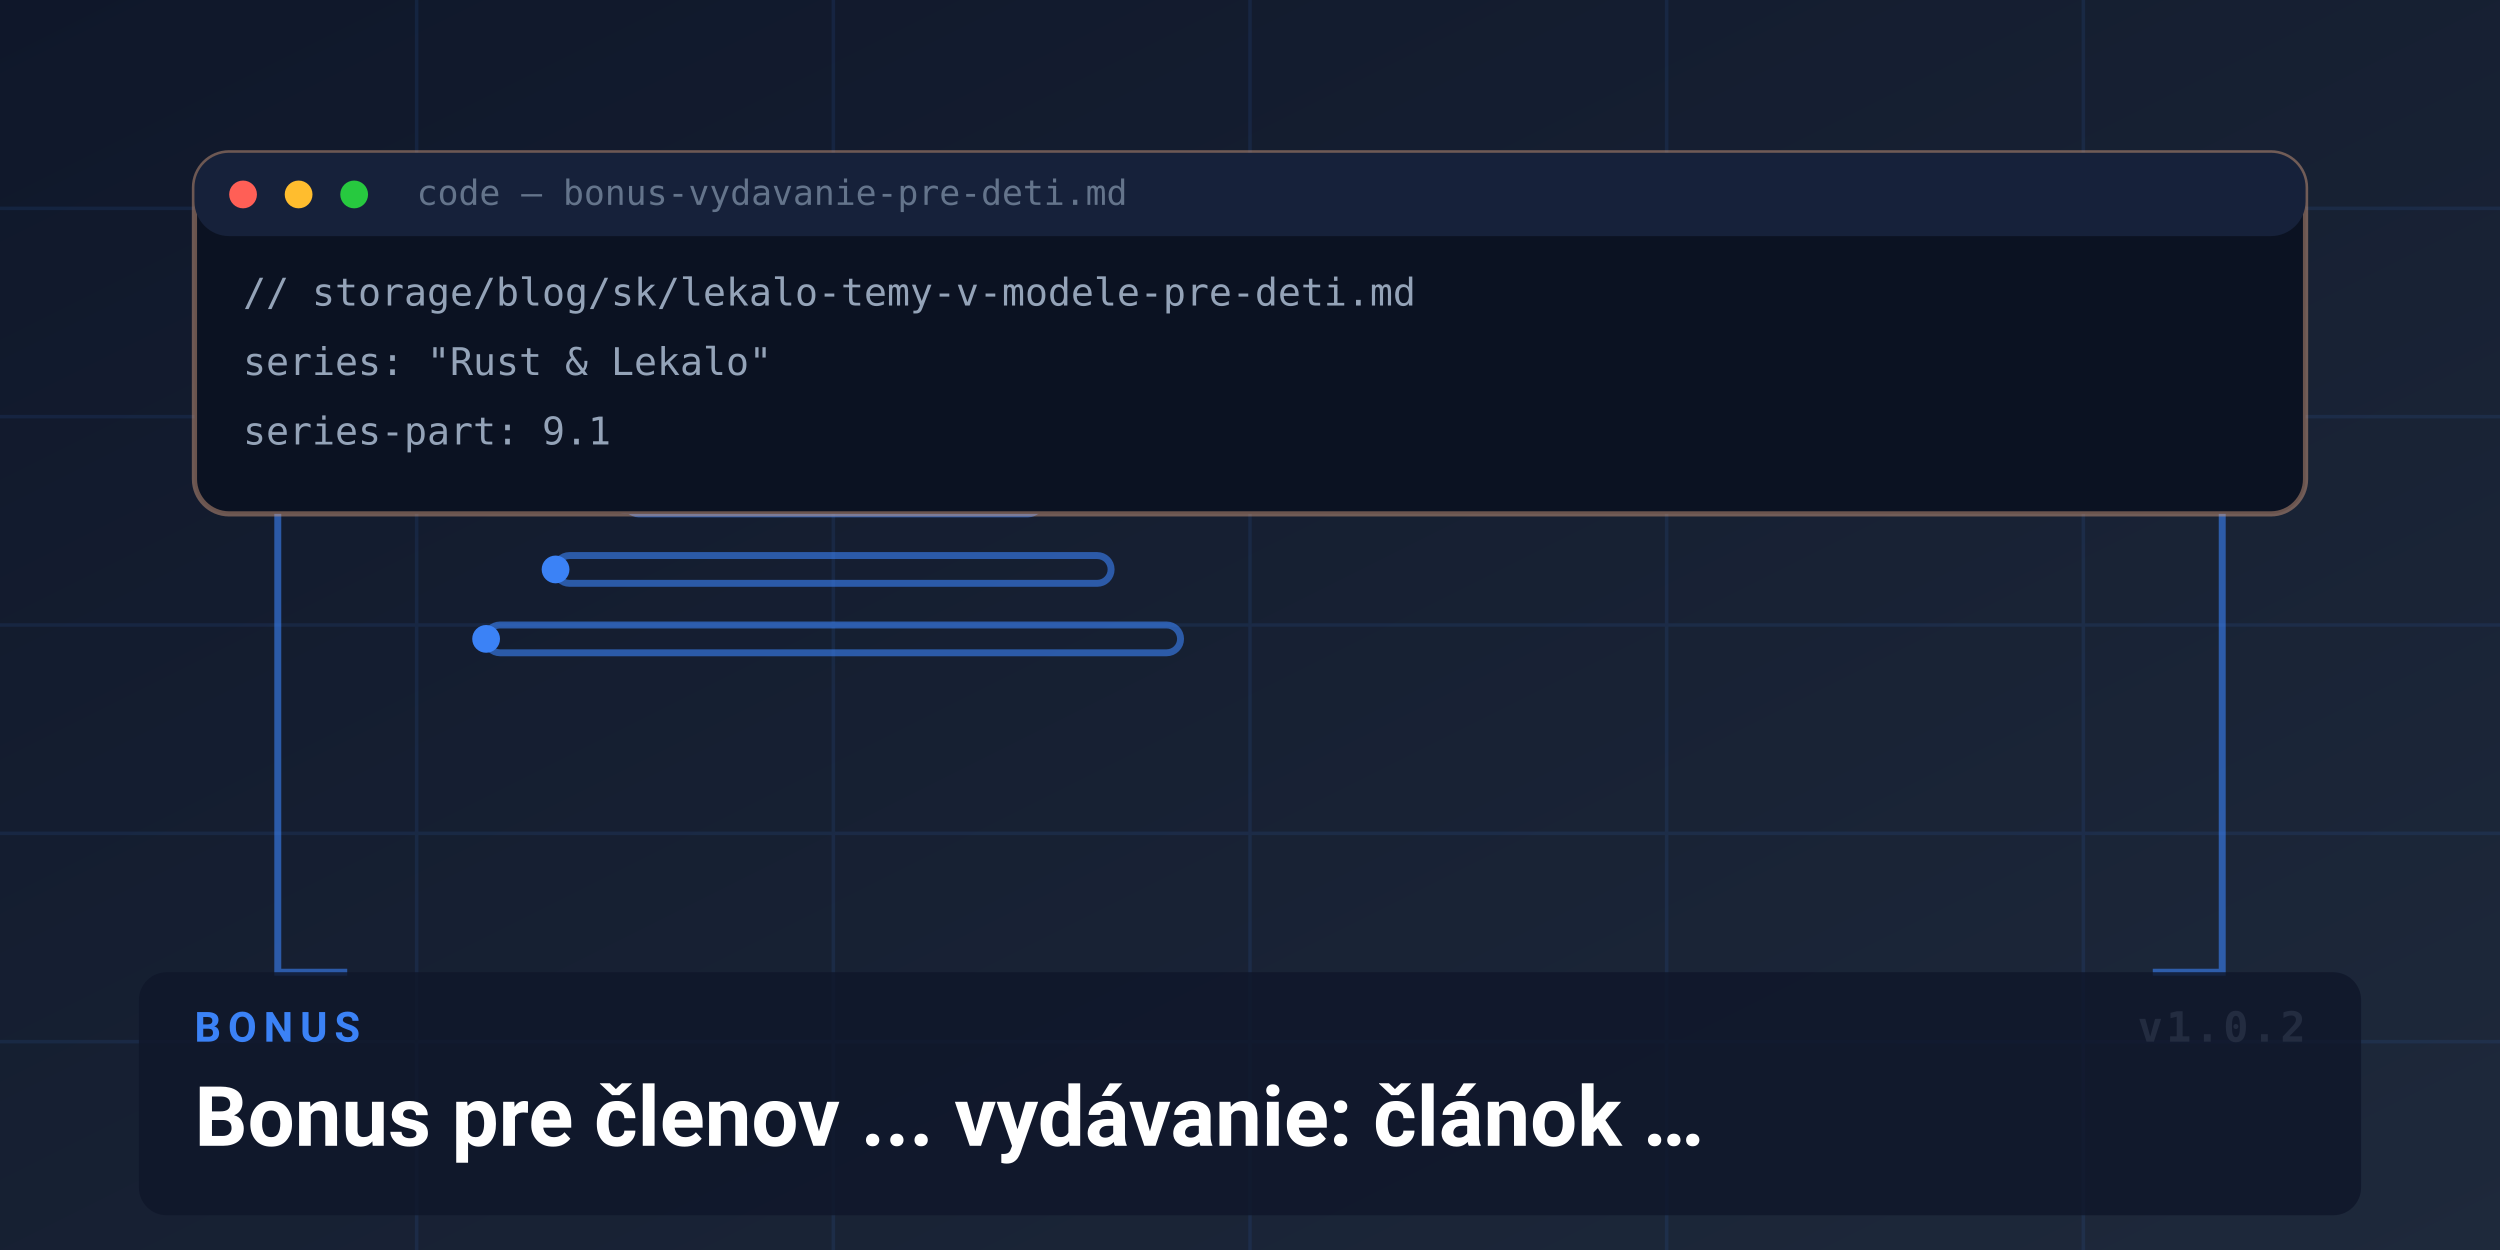
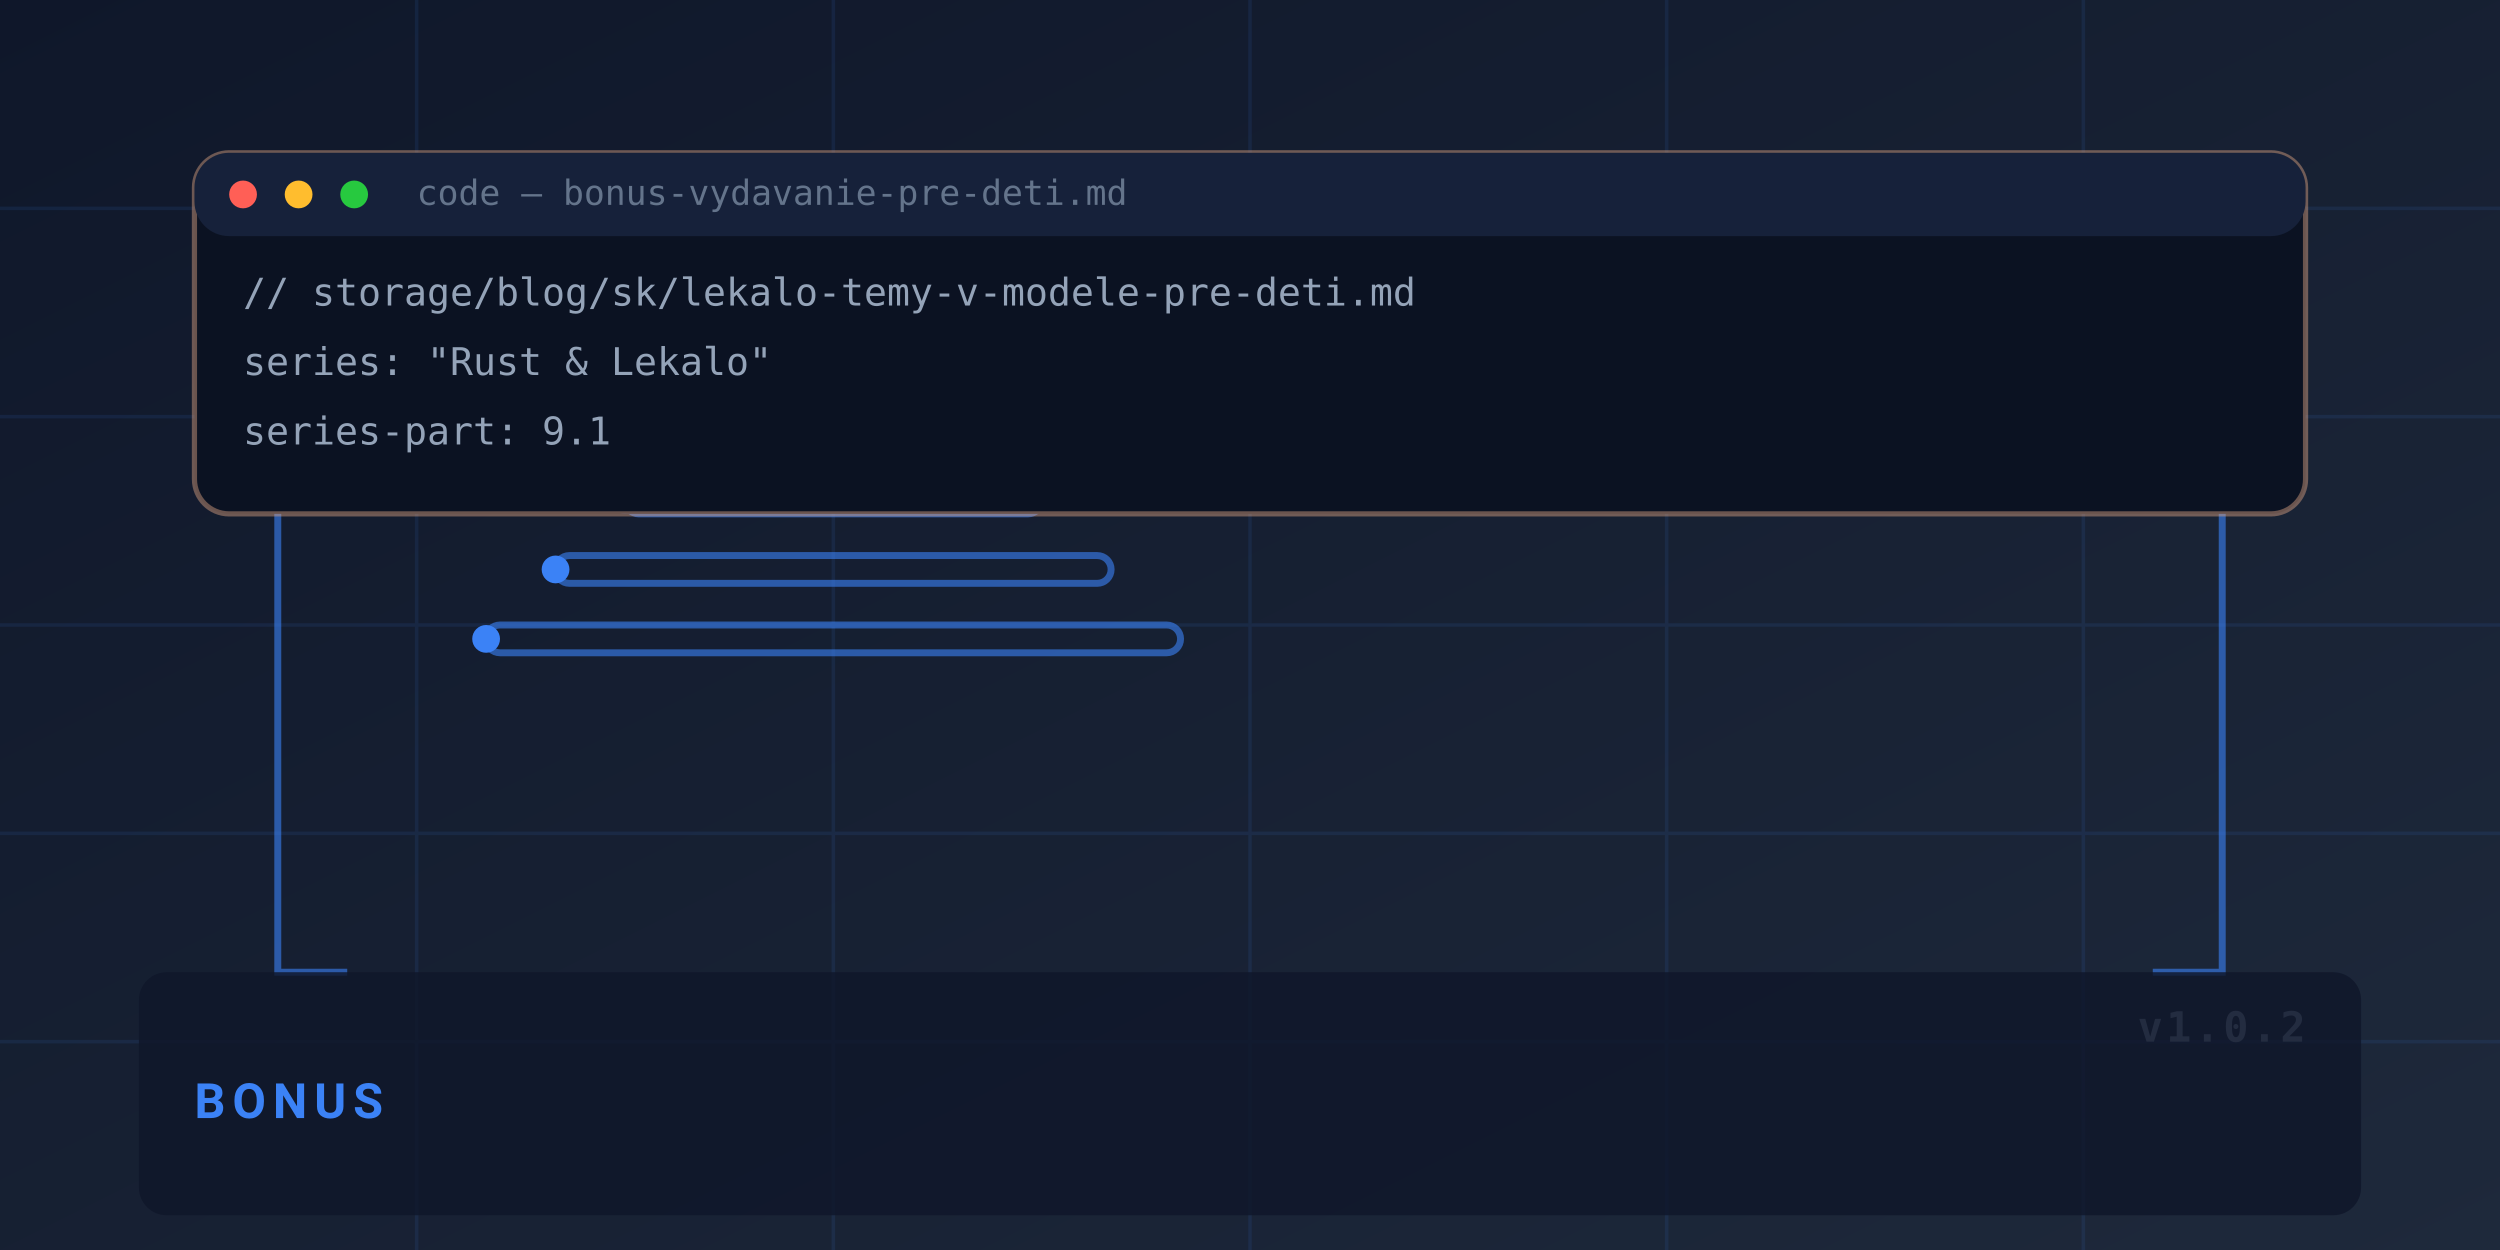
<svg xmlns="http://www.w3.org/2000/svg" viewBox="0 0 720 360" width="720" height="360">
  <defs>
    <linearGradient id="bg" x1="0%" y1="0%" x2="100%" y2="100%">
      <stop offset="0%" style="stop-color:#0f172a" />
      <stop offset="100%" style="stop-color:#1e293b" />
    </linearGradient>
  </defs>
  <rect width="720" height="360" fill="url(#bg)" />
  <g opacity="0.1" stroke="#3b82f6" stroke-width="1">
    <line x1="0" y1="60" x2="720" y2="60" />
    <line x1="0" y1="120" x2="720" y2="120" />
    <line x1="0" y1="180" x2="720" y2="180" />
    <line x1="0" y1="240" x2="720" y2="240" />
    <line x1="0" y1="300" x2="720" y2="300" />
    <line x1="120" y1="0" x2="120" y2="360" />
    <line x1="240" y1="0" x2="240" y2="360" />
    <line x1="360" y1="0" x2="360" y2="360" />
    <line x1="480" y1="0" x2="480" y2="360" />
    <line x1="600" y1="0" x2="600" y2="360" />
  </g>
  <g fill="none" stroke="#3b82f6" stroke-width="2" opacity="0.6">
    <path d="M100,80 L80,80 L80,280 L100,280" />
    <path d="M620,80 L640,80 L640,280 L620,280" />
    <rect x="140" y="100" width="180" height="8" rx="4" />
    <rect x="160" y="120" width="140" height="8" rx="4" />
    <rect x="180" y="140" width="120" height="8" rx="4" />
    <rect x="160" y="160" width="160" height="8" rx="4" />
    <rect x="140" y="180" width="200" height="8" rx="4" />
  </g>
  <g fill="#3b82f6">
    <circle cx="140" cy="104" r="4" />
    <circle cx="160" cy="124" r="4" />
    <circle cx="180" cy="144" r="4" />
    <circle cx="160" cy="164" r="4" />
    <circle cx="140" cy="184" r="4" />
  </g>
  <g>
    <rect x="56" y="44" width="608" height="104" rx="10" fill="#0b1222" stroke="#DEA584" stroke-opacity="0.45" stroke-width="1.5" />
    <rect x="56" y="44" width="608" height="24" rx="10" fill="#16213a" />
    <circle cx="70" cy="56" r="4" fill="#ff5f56" />
    <circle cx="86" cy="56" r="4" fill="#ffbd2e" />
    <circle cx="102" cy="56" r="4" fill="#27c93f" />
    <text x="120" y="59" font-family="monospace" font-size="10" fill="#64748b">code — bonus-vydavanie-pre-deti.md</text>
    <text x="70" y="88" font-family="monospace" font-size="11" fill="#94a3b8">// storage/blog/sk/lekalo-temy-v-modele-pre-deti.md</text>
    <text x="70" y="108" font-family="monospace" font-size="11" fill="#94a3b8">series: "Rust &amp; Lekalo"</text>
    <text x="70" y="128" font-family="monospace" font-size="11" fill="#94a3b8">series-part: 9.1</text>
  </g>
  <text x="664" y="300" text-anchor="end" font-family="monospace" font-size="12" font-weight="bold" letter-spacing="1" fill="#94a3b8" opacity="0.85">v1.0.2</text>
  <rect x="40" y="280" width="640" height="70" rx="8" fill="#0f172a" fill-opacity="0.82" />
-   <text x="56" y="300" font-family="Segoe UI, Roboto, sans-serif" font-size="12" font-weight="bold" letter-spacing="2" fill="#3b82f6">BONUS</text>
-   <text x="56" y="330" font-family="Segoe UI, Roboto, sans-serif" font-size="24" font-weight="bold" fill="#ffffff">Bonus pre členov ... vydávanie: článok …</text>
+   <text x="56" y="322" font-family="Segoe UI, Roboto, sans-serif" font-size="14" font-weight="bold" letter-spacing="2" fill="#3b82f6">BONUS</text>
</svg>
